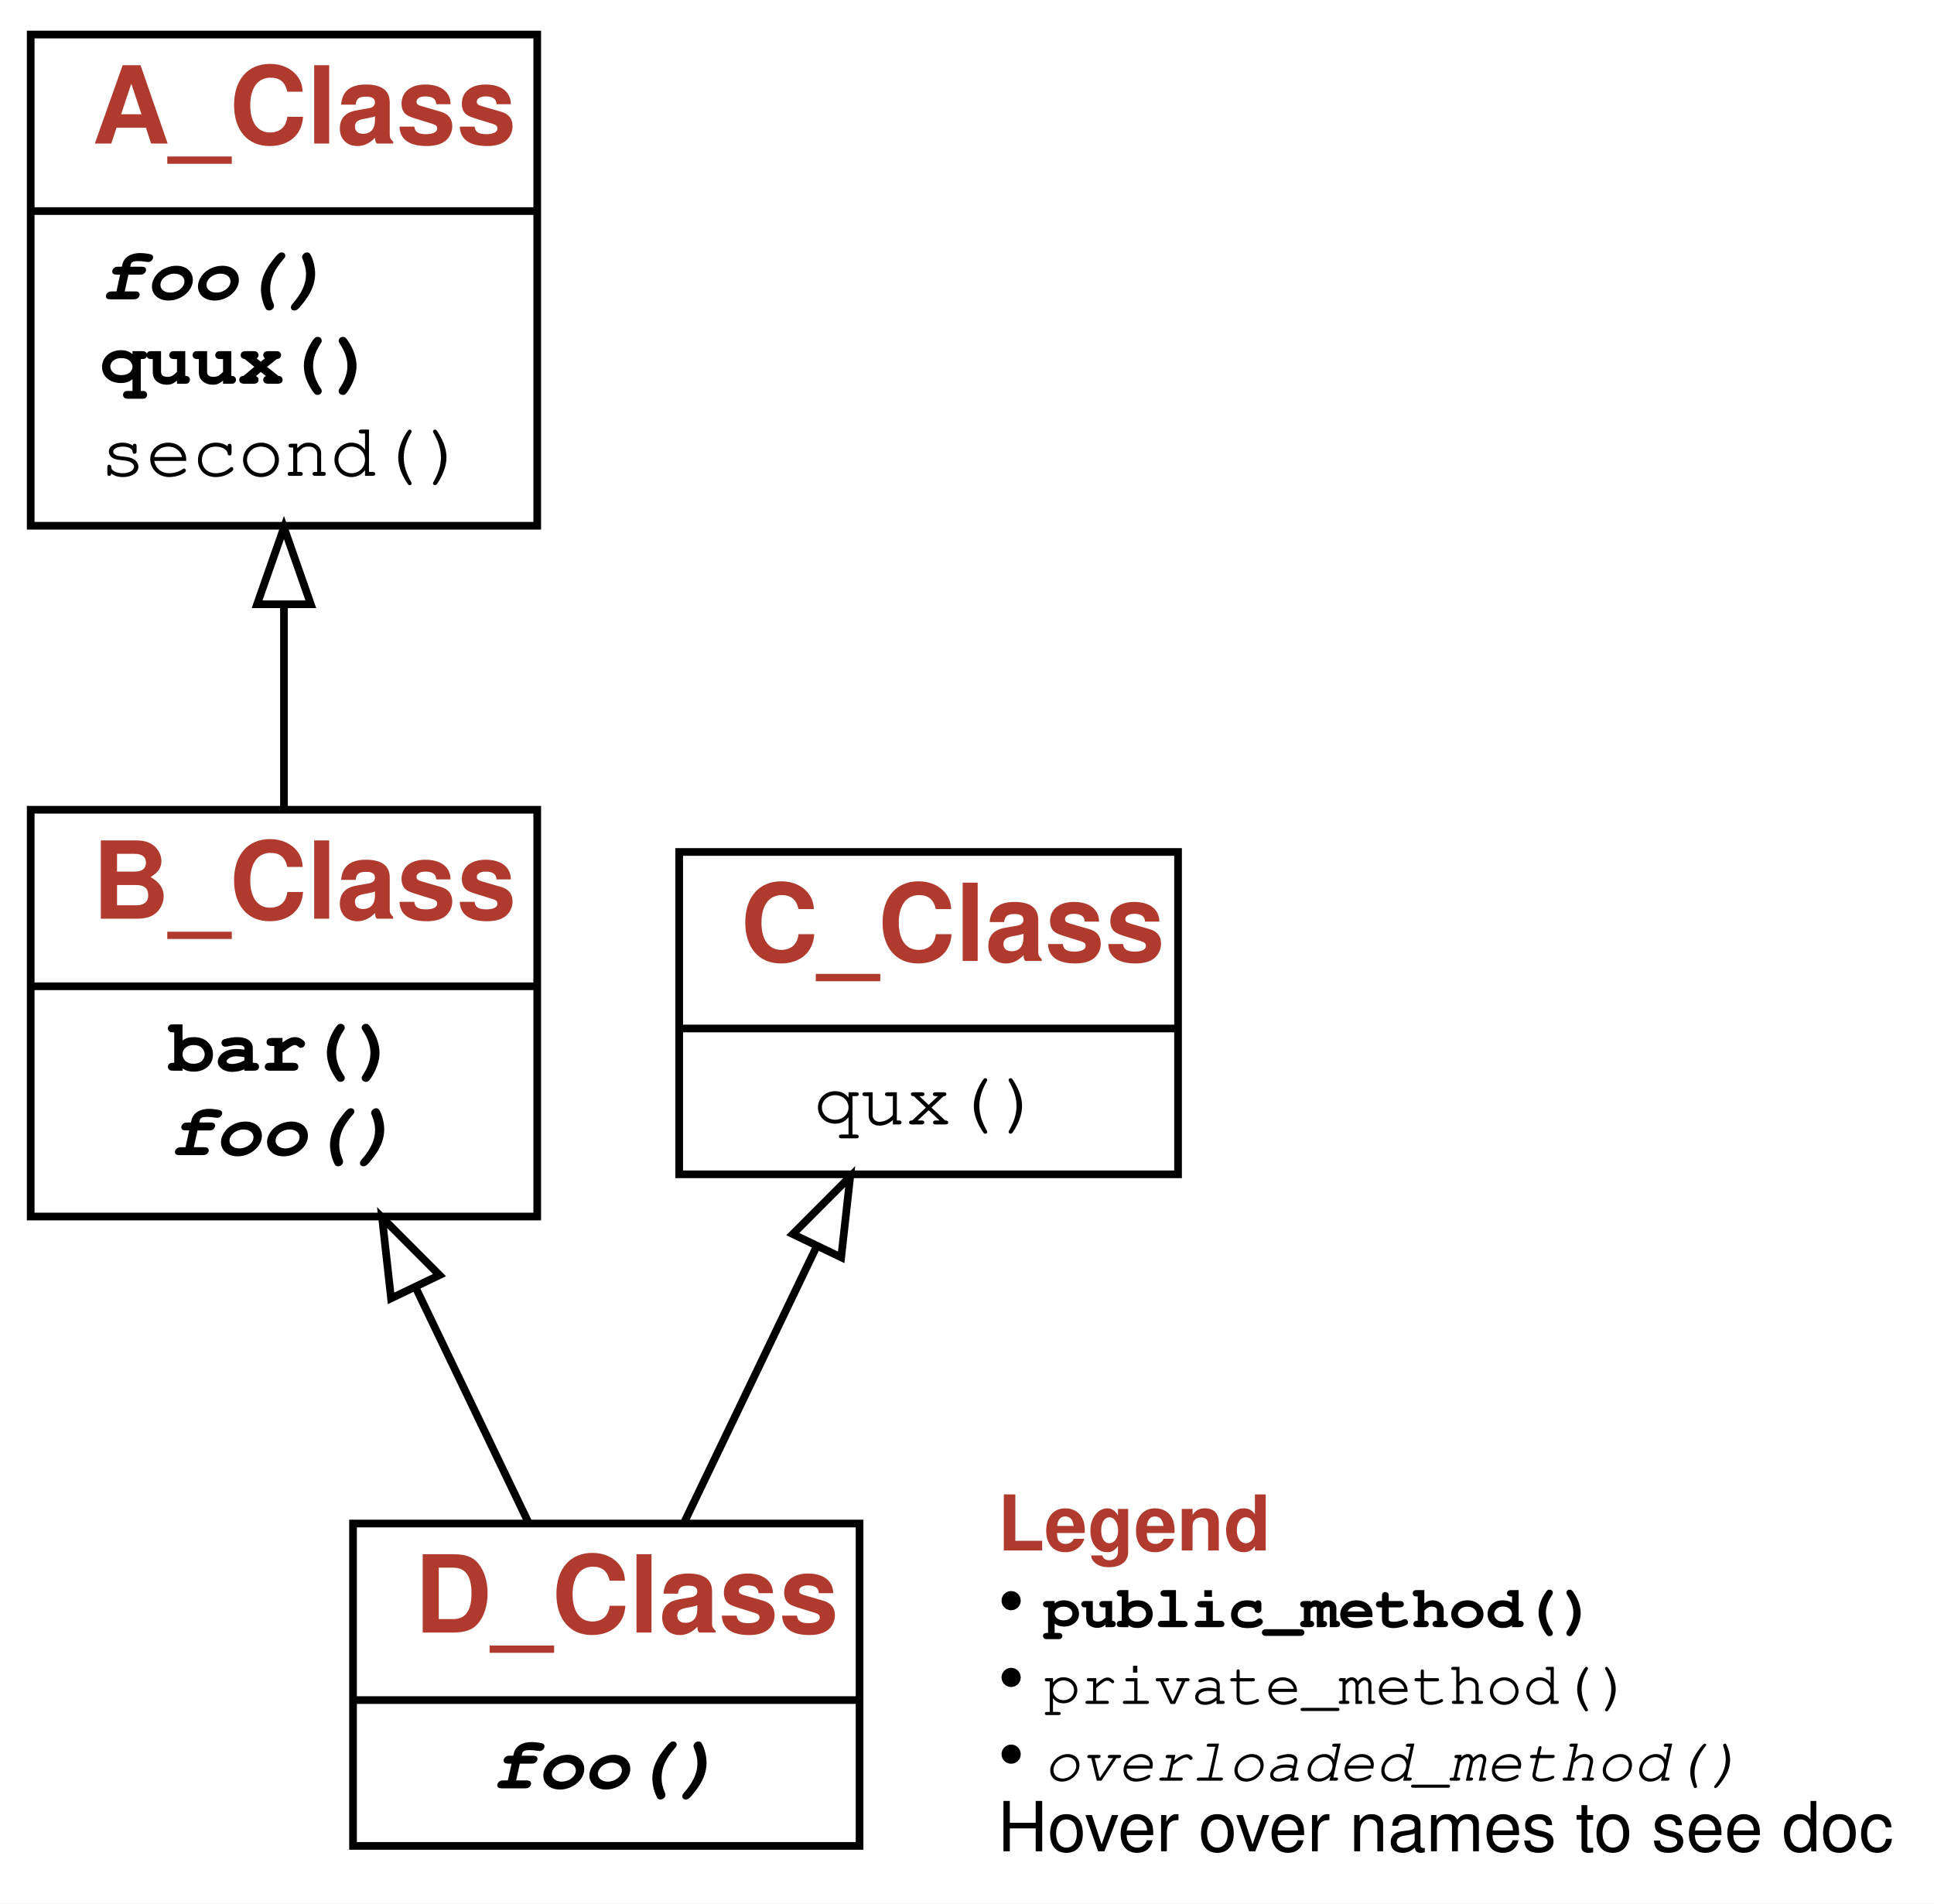
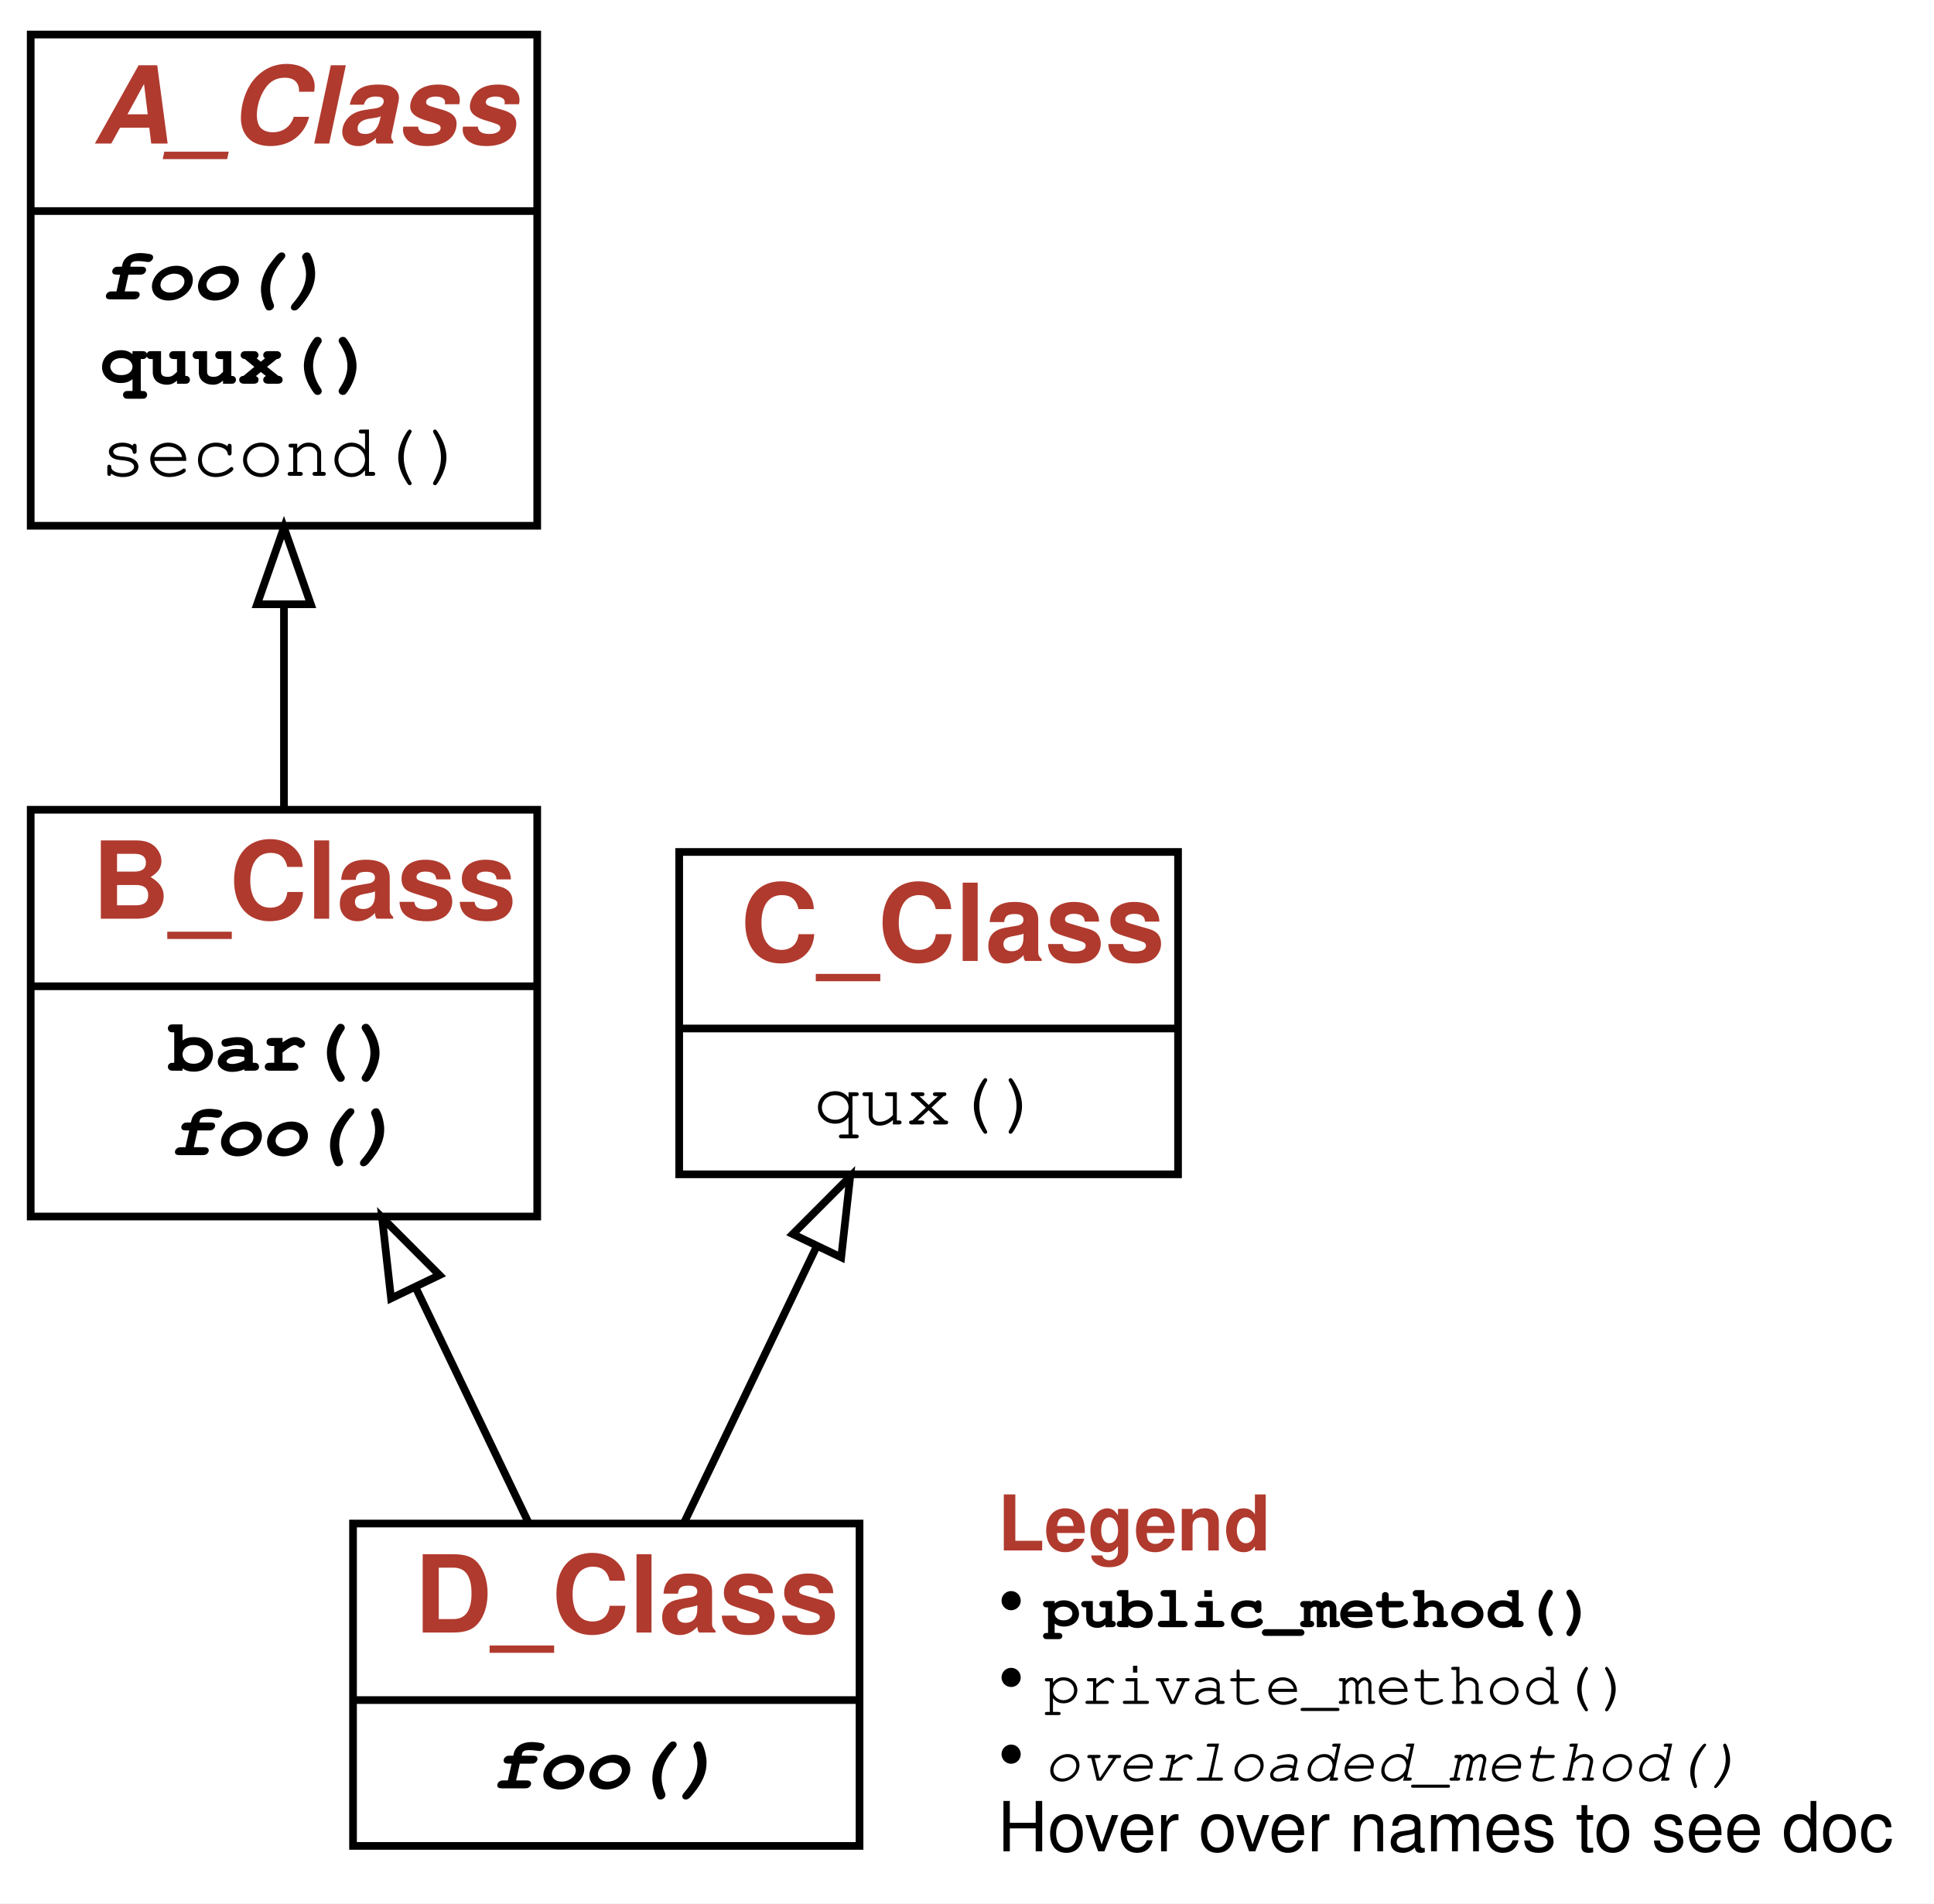
<svg xmlns="http://www.w3.org/2000/svg" xmlns:xlink="http://www.w3.org/1999/xlink" width="252pt" height="248pt" viewBox="0.00 0.00 252.00 248.00">
  <g id="graph0" class="graph" transform="scale(1 1) rotate(0) translate(4 244)">
    <g id="a_graph0">
      <a xlink:title="D_Class class hierarchy">
        <polygon fill="#ffffff" stroke="transparent" points="-4,4 -4,-244 248,-244 248,4 -4,4" />
      </a>
    </g>
    <g id="node1" class="node">
      <g id="a_node1">
        <a xlink:href="#" xlink:title="class D_Class:&#10;A subclass inheriting from multiple superclasses.&#10;Comes with a fairly long, but meaningless documentation.">
          <polygon fill="none" stroke="#000000" points="42,-3.5 42,-45.5 108,-45.5 108,-3.5 42,-3.5" />
          <text text-anchor="start" x="50" y="-31.3" font-family="Patua One, Helvetica, sans-serif" font-weight="bold" font-size="14.00" fill="#b03a2e">D_Class</text>
          <polyline fill="none" stroke="#000000" points="42,-22.5 108,-22.5 " />
          <g id="a_node1_0">
            <a xlink:href="#" xlink:title="D_Class">
              <g id="a_node1_1">
                <a xlink:href="#" xlink:title="foo(self):&#10;A WW2 foo fighter.">
                  <text text-anchor="start" x="60" y="-11" font-family="'Fira Mono', 'Source Code Pro', 'Courier', monospace" font-weight="bold" font-style="italic" font-size="10.00" fill="#000000">foo()</text>
                </a>
              </g>
            </a>
          </g>
        </a>
      </g>
    </g>
    <g id="node2" class="node">
      <g id="a_node2">
        <a xlink:href="#" xlink:title="class B_Class:&#10;A subclass inheriting some methods.">
          <polygon fill="none" stroke="#000000" points="0,-85.5 0,-138.5 66,-138.5 66,-85.5 0,-85.5" />
          <text text-anchor="start" x="8" y="-124.3" font-family="Patua One, Helvetica, sans-serif" font-weight="bold" font-size="14.00" fill="#b03a2e">B_Class</text>
          <polyline fill="none" stroke="#000000" points="0,-115.5 66,-115.5 " />
          <g id="a_node2_2">
            <a xlink:href="#" xlink:title="B_Class">
              <g id="a_node2_3">
                <a xlink:href="#" xlink:title="bar(self, qux=None, bartender=42):&#10;A qux walks into a bar.&#10;`bartender` is an optional attribute.">
                  <text text-anchor="start" x="18" y="-104.5" font-family="'Fira Mono', 'Source Code Pro', 'Courier', monospace" font-weight="bold" font-size="10.00" fill="#000000">bar()</text>
                </a>
              </g>
              <g id="a_node2_4">
                <a xlink:href="#" xlink:title="foo(self, fight=False):&#10;A WW2 foo fighter.">
                  <text text-anchor="start" x="18" y="-93.5" font-family="'Fira Mono', 'Source Code Pro', 'Courier', monospace" font-weight="bold" font-style="italic" font-size="10.00" fill="#000000">foo()</text>
                </a>
              </g>
            </a>
          </g>
        </a>
      </g>
    </g>
    <g id="edge1" class="edge">
      <path fill="none" stroke="#000000" d="M64.833,-45.681C60.446,-54.82 55.191,-65.768 50.227,-76.11" />
      <polygon fill="none" stroke="#000000" points="46.955,-74.839 45.783,-85.368 53.266,-77.868 46.955,-74.839" />
    </g>
    <g id="node4" class="node">
      <g id="a_node4">
        <a xlink:href="#" xlink:title="class C_Class:&#10;A class injecting some method">
          <polygon fill="none" stroke="#000000" points="84.5,-91 84.5,-133 149.5,-133 149.5,-91 84.5,-91" />
          <text text-anchor="start" x="92.5" y="-118.8" font-family="Patua One, Helvetica, sans-serif" font-weight="bold" font-size="14.00" fill="#b03a2e">C_Class</text>
          <polyline fill="none" stroke="#000000" points="84.5,-110 149.5,-110 " />
          <g id="a_node4_5">
            <a xlink:href="#" xlink:title="C_Class">
              <g id="a_node4_6">
                <a xlink:href="#" xlink:title="qux(self)">
                  <text text-anchor="start" x="102" y="-97.5" font-family="'Fira Mono', 'Source Code Pro', 'Courier', monospace" font-size="10.00" fill="#000000">qux()</text>
                </a>
              </g>
            </a>
          </g>
        </a>
      </g>
    </g>
    <g id="edge3" class="edge">
      <path fill="none" stroke="#000000" d="M85.167,-45.681C90.339,-56.457 96.719,-69.748 102.405,-81.594" />
      <polygon fill="none" stroke="#000000" points="99.298,-83.21 106.781,-90.71 105.609,-80.181 99.298,-83.21" />
    </g>
    <g id="node3" class="node">
      <g id="a_node3">
        <a xlink:href="#" xlink:title="class A_Class:&#10;A Class which does A thing right.&#10;Comes with a longer docstring.">
          <polygon fill="none" stroke="#000000" points="0,-175.5 0,-239.5 66,-239.5 66,-175.5 0,-175.5" />
-           <text text-anchor="start" x="8" y="-225.3" font-family="Patua One, Helvetica, sans-serif" font-weight="bold" font-size="14.00" fill="#b03a2e">A_Class</text>
+           <text text-anchor="start" x="8" y="-225.3" font-family="Patua One, Helvetica, sans-serif" font-weight="bold" font-style="italic" font-size="14.00" fill="#b03a2e">A_Class</text>
          <polyline fill="none" stroke="#000000" points="0,-216.5 66,-216.5 " />
          <g id="a_node3_7">
            <a xlink:href="#" xlink:title="A_Class">
              <g id="a_node3_8">
                <a xlink:href="#" xlink:title="foo(self):&#10;The Adventures of the glorious Foo">
                  <text text-anchor="start" x="9" y="-205" font-family="'Fira Mono', 'Source Code Pro', 'Courier', monospace" font-weight="bold" font-style="italic" font-size="10.00" fill="#000000">foo()</text>
                </a>
              </g>
              <g id="a_node3_9">
                <a xlink:href="#" xlink:title="quux(self):&#10;A method that is not used.">
                  <text text-anchor="start" x="9" y="-194" font-family="'Fira Mono', 'Source Code Pro', 'Courier', monospace" font-weight="bold" font-size="10.00" fill="#000000">quux()</text>
                </a>
              </g>
              <g id="a_node3_10">
                <a xlink:href="#" xlink:title="second(self)">
                  <text text-anchor="start" x="9" y="-182" font-family="'Fira Mono', 'Source Code Pro', 'Courier', monospace" font-size="10.00" fill="#000000">second()</text>
                </a>
              </g>
            </a>
          </g>
        </a>
      </g>
    </g>
    <g id="edge2" class="edge">
      <path fill="none" stroke="#000000" d="M33,-138.602C33,-146.863 33,-156.181 33,-165.233" />
      <polygon fill="none" stroke="#000000" points="29.5,-165.27 33,-175.27 36.5,-165.27 29.5,-165.27" />
    </g>
    <g id="node5" class="node">
      <text text-anchor="start" x="126" y="-42" font-family="Patua One, Helvetica, sans-serif" font-weight="bold" font-size="10.00" fill="#b03a2e">Legend</text>
      <text text-anchor="start" x="126" y="-32" font-family="Patua One, Helvetica, sans-serif" font-size="10.00" fill="#000000">• </text>
      <text text-anchor="start" x="132" y="-32" font-family="'Fira Mono', 'Source Code Pro', 'Courier', monospace" font-weight="bold" font-size="8.00" fill="#000000">public_method()</text>
      <text text-anchor="start" x="126" y="-22" font-family="Patua One, Helvetica, sans-serif" font-size="10.00" fill="#000000">• </text>
      <text text-anchor="start" x="132" y="-22" font-family="'Fira Mono', 'Source Code Pro', 'Courier', monospace" font-size="8.00" fill="#000000">private_method()</text>
      <text text-anchor="start" x="126" y="-12" font-family="Patua One, Helvetica, sans-serif" font-size="10.00" fill="#000000">• </text>
      <text text-anchor="start" x="132" y="-12" font-family="'Fira Mono', 'Source Code Pro', 'Courier', monospace" font-style="italic" font-size="8.00" fill="#000000">overloaded_method()</text>
      <text text-anchor="start" x="126" y="-2.8" font-family="Helvetica,sans-Serif" font-size="9.00" fill="#000000">Hover over names to see doc</text>
    </g>
  </g>
</svg>
